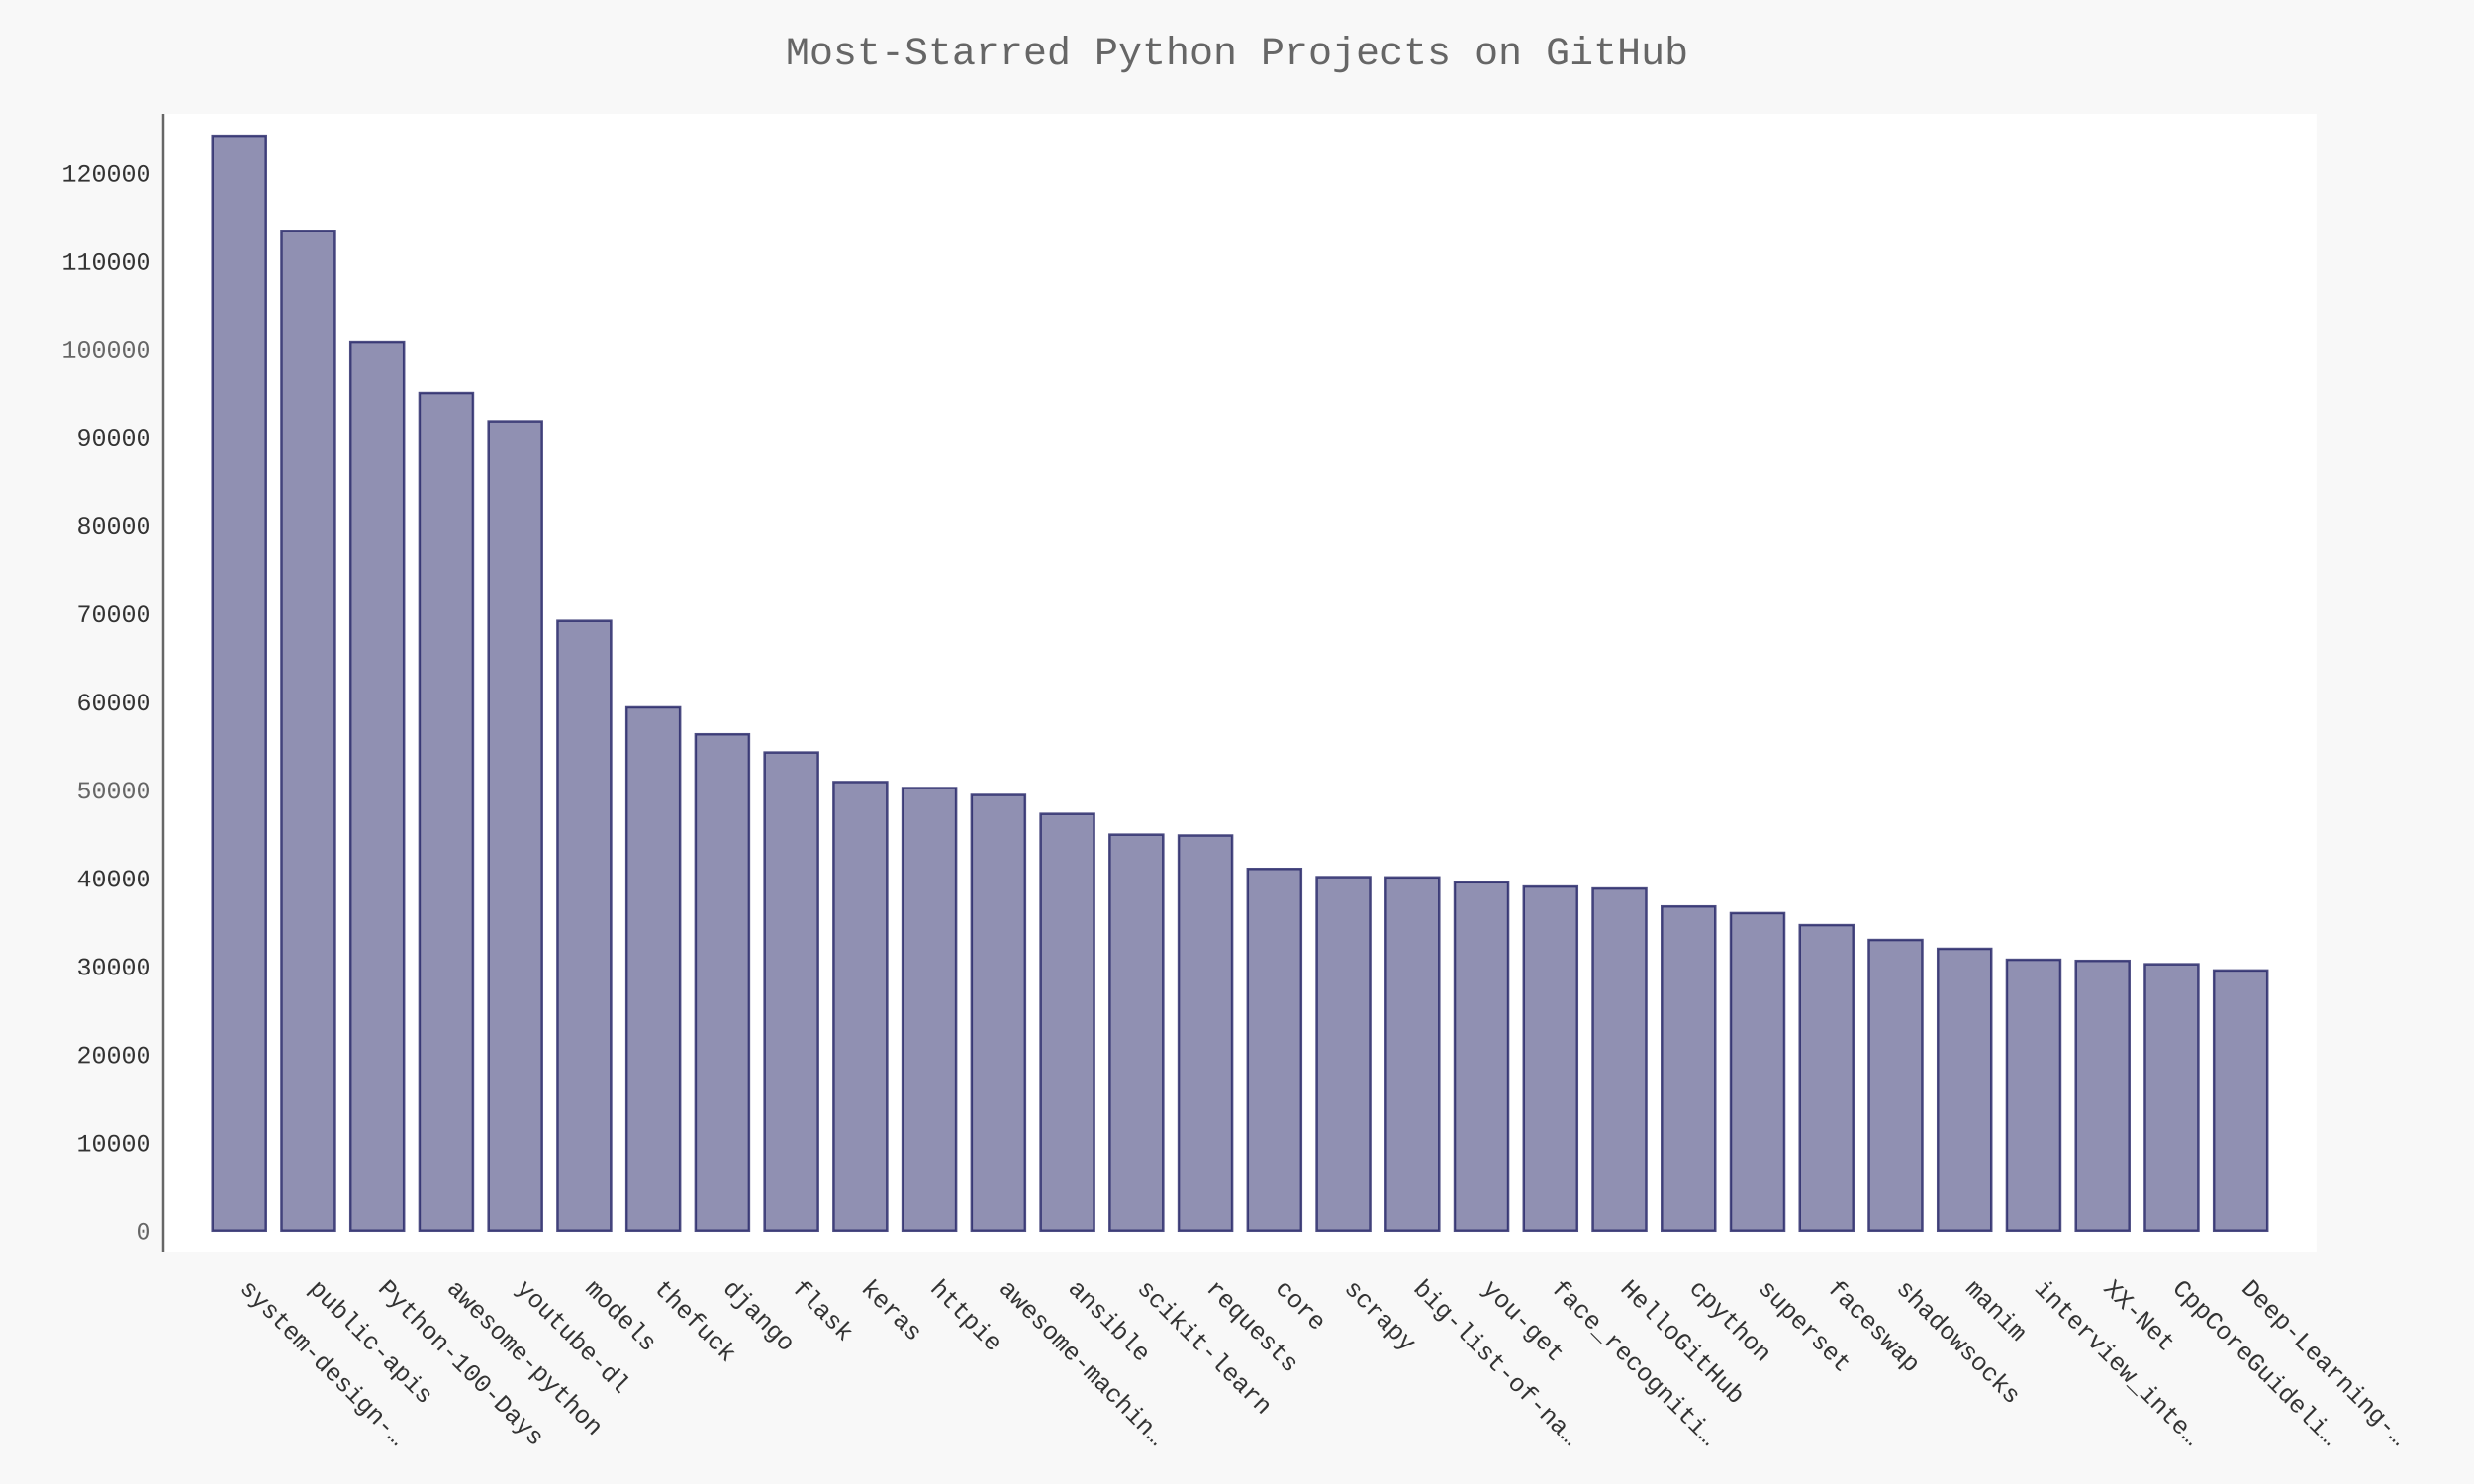
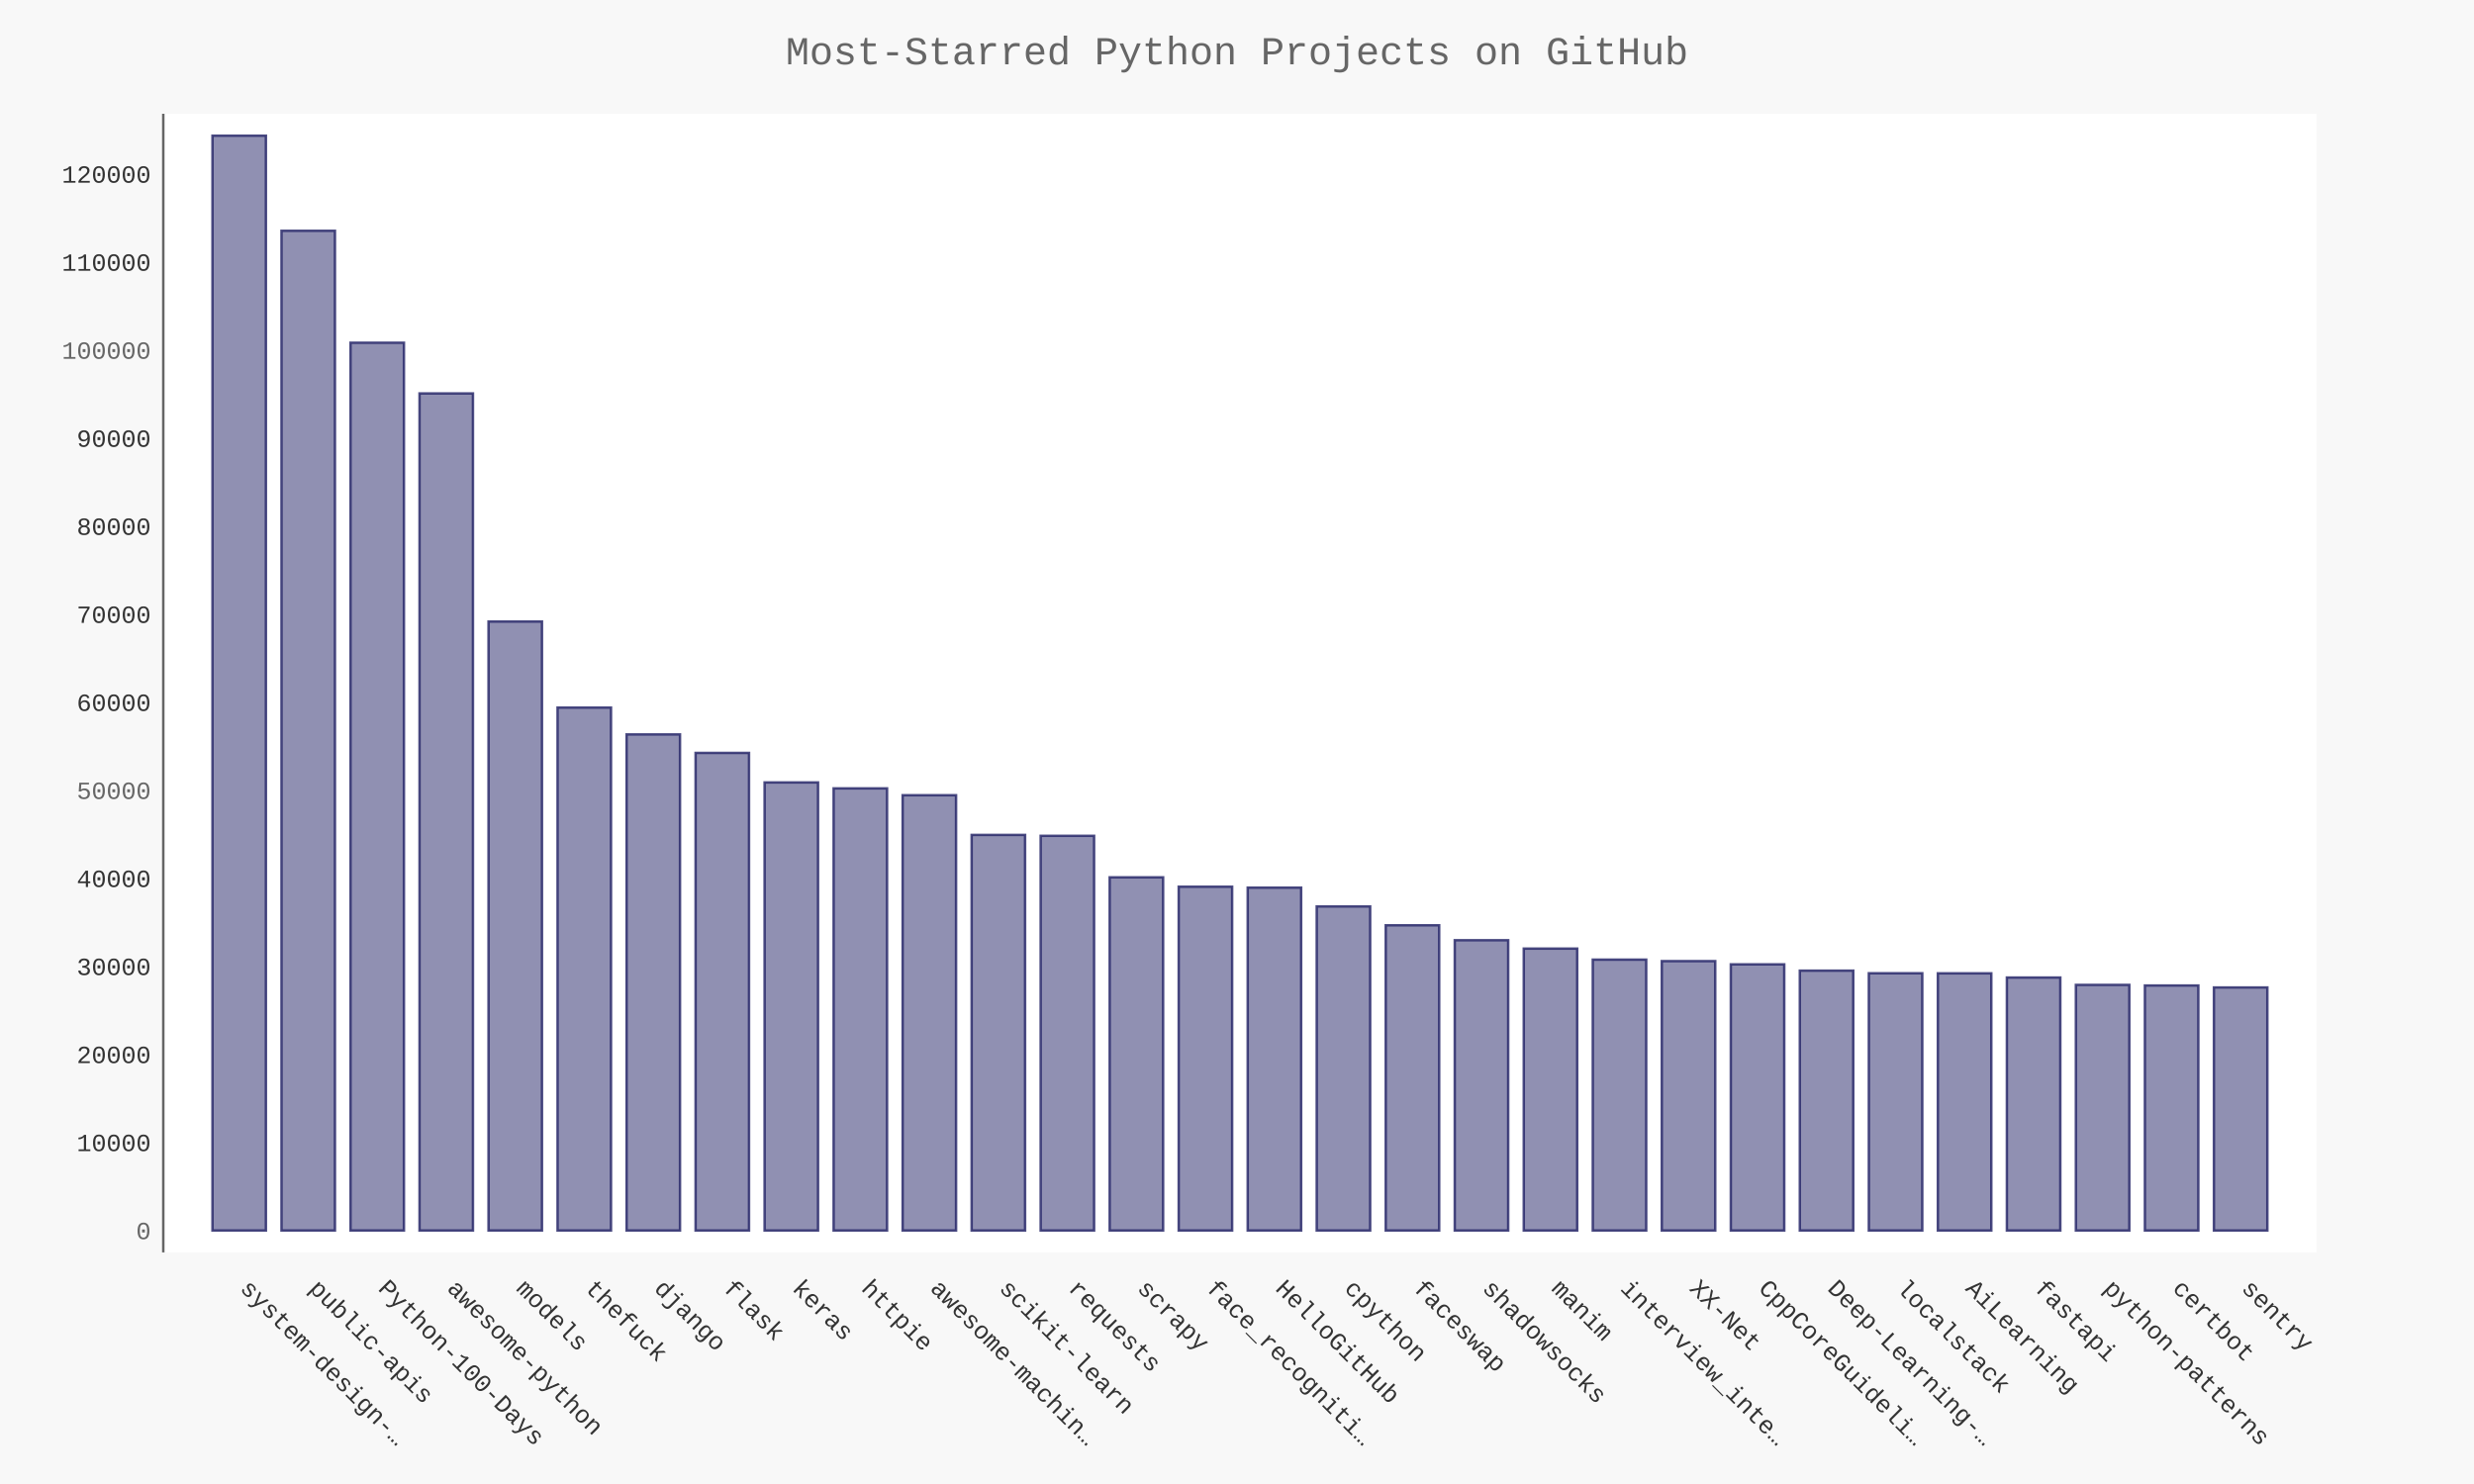
- <svg xmlns="http://www.w3.org/2000/svg" xmlns:xlink="http://www.w3.org/1999/xlink" id="chart-4754c337-0a56-4cdc-a8fe-009d88493940" class="pygal-chart" viewBox="0 0 1000 600">
+ <svg xmlns="http://www.w3.org/2000/svg" xmlns:xlink="http://www.w3.org/1999/xlink" id="chart-37bb3d93-0833-4e06-9d27-b165fc9cca6f" class="pygal-chart" viewBox="0 0 1000 600">
  <defs>
-     <style type="text/css">#chart-4754c337-0a56-4cdc-a8fe-009d88493940{-webkit-user-select:none;-webkit-font-smoothing:antialiased;font-family:Consolas,"Liberation Mono",Menlo,Courier,monospace}#chart-4754c337-0a56-4cdc-a8fe-009d88493940 .title{font-family:Consolas,"Liberation Mono",Menlo,Courier,monospace;font-size:16px}#chart-4754c337-0a56-4cdc-a8fe-009d88493940 .legends .legend text{font-family:Consolas,"Liberation Mono",Menlo,Courier,monospace;font-size:14px}#chart-4754c337-0a56-4cdc-a8fe-009d88493940 .axis text{font-family:Consolas,"Liberation Mono",Menlo,Courier,monospace;font-size:10px}#chart-4754c337-0a56-4cdc-a8fe-009d88493940 .axis text.major{font-family:Consolas,"Liberation Mono",Menlo,Courier,monospace;font-size:10px}#chart-4754c337-0a56-4cdc-a8fe-009d88493940 .text-overlay text.value{font-family:Consolas,"Liberation Mono",Menlo,Courier,monospace;font-size:16px}#chart-4754c337-0a56-4cdc-a8fe-009d88493940 .text-overlay text.label{font-family:Consolas,"Liberation Mono",Menlo,Courier,monospace;font-size:10px}#chart-4754c337-0a56-4cdc-a8fe-009d88493940 .tooltip{font-family:Consolas,"Liberation Mono",Menlo,Courier,monospace;font-size:14px}#chart-4754c337-0a56-4cdc-a8fe-009d88493940 text.no_data{font-family:Consolas,"Liberation Mono",Menlo,Courier,monospace;font-size:64px}
- #chart-4754c337-0a56-4cdc-a8fe-009d88493940{background-color:#f8f8f8}#chart-4754c337-0a56-4cdc-a8fe-009d88493940 path,#chart-4754c337-0a56-4cdc-a8fe-009d88493940 line,#chart-4754c337-0a56-4cdc-a8fe-009d88493940 rect,#chart-4754c337-0a56-4cdc-a8fe-009d88493940 circle{-webkit-transition:250ms ease-in;-moz-transition:250ms ease-in;transition:250ms ease-in}#chart-4754c337-0a56-4cdc-a8fe-009d88493940 .graph &gt; .background{fill:#f8f8f8}#chart-4754c337-0a56-4cdc-a8fe-009d88493940 .plot &gt; .background{fill:#ffffff}#chart-4754c337-0a56-4cdc-a8fe-009d88493940 .graph{fill:#333}#chart-4754c337-0a56-4cdc-a8fe-009d88493940 text.no_data{fill:#666}#chart-4754c337-0a56-4cdc-a8fe-009d88493940 .title{fill:#666}#chart-4754c337-0a56-4cdc-a8fe-009d88493940 .legends .legend text{fill:#333}#chart-4754c337-0a56-4cdc-a8fe-009d88493940 .legends .legend:hover text{fill:#666}#chart-4754c337-0a56-4cdc-a8fe-009d88493940 .axis .line{stroke:#666}#chart-4754c337-0a56-4cdc-a8fe-009d88493940 .axis .guide.line{stroke:rgba(0,0,0,0.5)}#chart-4754c337-0a56-4cdc-a8fe-009d88493940 .axis .major.line{stroke:#333}#chart-4754c337-0a56-4cdc-a8fe-009d88493940 .axis text.major{fill:#666}#chart-4754c337-0a56-4cdc-a8fe-009d88493940 .axis.y .guides:hover .guide.line,#chart-4754c337-0a56-4cdc-a8fe-009d88493940 .line-graph .axis.x .guides:hover .guide.line,#chart-4754c337-0a56-4cdc-a8fe-009d88493940 .stackedline-graph .axis.x .guides:hover .guide.line,#chart-4754c337-0a56-4cdc-a8fe-009d88493940 .xy-graph .axis.x .guides:hover .guide.line{stroke:#666}#chart-4754c337-0a56-4cdc-a8fe-009d88493940 .axis .guides:hover text{fill:#666}#chart-4754c337-0a56-4cdc-a8fe-009d88493940 .reactive{fill-opacity:.5;stroke-opacity:.8}#chart-4754c337-0a56-4cdc-a8fe-009d88493940 .ci{stroke:#333}#chart-4754c337-0a56-4cdc-a8fe-009d88493940 .reactive.active,#chart-4754c337-0a56-4cdc-a8fe-009d88493940 .active .reactive{fill-opacity:.9;stroke-opacity:.9;stroke-width:4}#chart-4754c337-0a56-4cdc-a8fe-009d88493940 .ci .reactive.active{stroke-width:1.5}#chart-4754c337-0a56-4cdc-a8fe-009d88493940 .series text{fill:#666}#chart-4754c337-0a56-4cdc-a8fe-009d88493940 .tooltip rect{fill:#ffffff;stroke:#666;-webkit-transition:opacity 250ms ease-in;-moz-transition:opacity 250ms ease-in;transition:opacity 250ms ease-in}#chart-4754c337-0a56-4cdc-a8fe-009d88493940 .tooltip .label{fill:#333}#chart-4754c337-0a56-4cdc-a8fe-009d88493940 .tooltip .label{fill:#333}#chart-4754c337-0a56-4cdc-a8fe-009d88493940 .tooltip .legend{font-size:.8em;fill:rgba(0,0,0,0.5)}#chart-4754c337-0a56-4cdc-a8fe-009d88493940 .tooltip .x_label{font-size:.6em;fill:#666}#chart-4754c337-0a56-4cdc-a8fe-009d88493940 .tooltip .xlink{font-size:.5em;text-decoration:underline}#chart-4754c337-0a56-4cdc-a8fe-009d88493940 .tooltip .value{font-size:1.5em}#chart-4754c337-0a56-4cdc-a8fe-009d88493940 .bound{font-size:.5em}#chart-4754c337-0a56-4cdc-a8fe-009d88493940 .max-value{font-size:.75em;fill:rgba(0,0,0,0.5)}#chart-4754c337-0a56-4cdc-a8fe-009d88493940 .map-element{fill:#ffffff;stroke:rgba(0,0,0,0.5) !important}#chart-4754c337-0a56-4cdc-a8fe-009d88493940 .map-element .reactive{fill-opacity:inherit;stroke-opacity:inherit}#chart-4754c337-0a56-4cdc-a8fe-009d88493940 .color-0,#chart-4754c337-0a56-4cdc-a8fe-009d88493940 .color-0 a:visited{stroke:#222266;fill:#222266}#chart-4754c337-0a56-4cdc-a8fe-009d88493940 .text-overlay .color-0 text{fill:black}
- #chart-4754c337-0a56-4cdc-a8fe-009d88493940 text.no_data{text-anchor:middle}#chart-4754c337-0a56-4cdc-a8fe-009d88493940 .guide.line{fill:none}#chart-4754c337-0a56-4cdc-a8fe-009d88493940 .centered{text-anchor:middle}#chart-4754c337-0a56-4cdc-a8fe-009d88493940 .title{text-anchor:middle}#chart-4754c337-0a56-4cdc-a8fe-009d88493940 .legends .legend text{fill-opacity:1}#chart-4754c337-0a56-4cdc-a8fe-009d88493940 .axis.x text{text-anchor:middle}#chart-4754c337-0a56-4cdc-a8fe-009d88493940 .axis.x:not(.web) text[transform]{text-anchor:start}#chart-4754c337-0a56-4cdc-a8fe-009d88493940 .axis.x:not(.web) text[transform].backwards{text-anchor:end}#chart-4754c337-0a56-4cdc-a8fe-009d88493940 .axis.y text{text-anchor:end}#chart-4754c337-0a56-4cdc-a8fe-009d88493940 .axis.y text[transform].backwards{text-anchor:start}#chart-4754c337-0a56-4cdc-a8fe-009d88493940 .axis.y2 text{text-anchor:start}#chart-4754c337-0a56-4cdc-a8fe-009d88493940 .axis.y2 text[transform].backwards{text-anchor:end}#chart-4754c337-0a56-4cdc-a8fe-009d88493940 .axis .guide.line{stroke-dasharray:4,4}#chart-4754c337-0a56-4cdc-a8fe-009d88493940 .axis .major.guide.line{stroke-dasharray:6,6}#chart-4754c337-0a56-4cdc-a8fe-009d88493940 .horizontal .axis.y .guide.line,#chart-4754c337-0a56-4cdc-a8fe-009d88493940 .horizontal .axis.y2 .guide.line,#chart-4754c337-0a56-4cdc-a8fe-009d88493940 .vertical .axis.x .guide.line{opacity:0}#chart-4754c337-0a56-4cdc-a8fe-009d88493940 .horizontal .axis.always_show .guide.line,#chart-4754c337-0a56-4cdc-a8fe-009d88493940 .vertical .axis.always_show .guide.line{opacity:1 !important}#chart-4754c337-0a56-4cdc-a8fe-009d88493940 .axis.y .guides:hover .guide.line,#chart-4754c337-0a56-4cdc-a8fe-009d88493940 .axis.y2 .guides:hover .guide.line,#chart-4754c337-0a56-4cdc-a8fe-009d88493940 .axis.x .guides:hover .guide.line{opacity:1}#chart-4754c337-0a56-4cdc-a8fe-009d88493940 .axis .guides:hover text{opacity:1}#chart-4754c337-0a56-4cdc-a8fe-009d88493940 .nofill{fill:none}#chart-4754c337-0a56-4cdc-a8fe-009d88493940 .subtle-fill{fill-opacity:.2}#chart-4754c337-0a56-4cdc-a8fe-009d88493940 .dot{stroke-width:1px;fill-opacity:1}#chart-4754c337-0a56-4cdc-a8fe-009d88493940 .dot.active{stroke-width:5px}#chart-4754c337-0a56-4cdc-a8fe-009d88493940 .dot.negative{fill:transparent}#chart-4754c337-0a56-4cdc-a8fe-009d88493940 text,#chart-4754c337-0a56-4cdc-a8fe-009d88493940 tspan{stroke:none !important}#chart-4754c337-0a56-4cdc-a8fe-009d88493940 .series text.active{opacity:1}#chart-4754c337-0a56-4cdc-a8fe-009d88493940 .tooltip rect{fill-opacity:.95;stroke-width:.5}#chart-4754c337-0a56-4cdc-a8fe-009d88493940 .tooltip text{fill-opacity:1}#chart-4754c337-0a56-4cdc-a8fe-009d88493940 .showable{visibility:hidden}#chart-4754c337-0a56-4cdc-a8fe-009d88493940 .showable.shown{visibility:visible}#chart-4754c337-0a56-4cdc-a8fe-009d88493940 .gauge-background{fill:rgba(229,229,229,1);stroke:none}#chart-4754c337-0a56-4cdc-a8fe-009d88493940 .bg-lines{stroke:#f8f8f8;stroke-width:2px}</style>
+     <style type="text/css">#chart-37bb3d93-0833-4e06-9d27-b165fc9cca6f{-webkit-user-select:none;-webkit-font-smoothing:antialiased;font-family:Consolas,"Liberation Mono",Menlo,Courier,monospace}#chart-37bb3d93-0833-4e06-9d27-b165fc9cca6f .title{font-family:Consolas,"Liberation Mono",Menlo,Courier,monospace;font-size:16px}#chart-37bb3d93-0833-4e06-9d27-b165fc9cca6f .legends .legend text{font-family:Consolas,"Liberation Mono",Menlo,Courier,monospace;font-size:14px}#chart-37bb3d93-0833-4e06-9d27-b165fc9cca6f .axis text{font-family:Consolas,"Liberation Mono",Menlo,Courier,monospace;font-size:10px}#chart-37bb3d93-0833-4e06-9d27-b165fc9cca6f .axis text.major{font-family:Consolas,"Liberation Mono",Menlo,Courier,monospace;font-size:10px}#chart-37bb3d93-0833-4e06-9d27-b165fc9cca6f .text-overlay text.value{font-family:Consolas,"Liberation Mono",Menlo,Courier,monospace;font-size:16px}#chart-37bb3d93-0833-4e06-9d27-b165fc9cca6f .text-overlay text.label{font-family:Consolas,"Liberation Mono",Menlo,Courier,monospace;font-size:10px}#chart-37bb3d93-0833-4e06-9d27-b165fc9cca6f .tooltip{font-family:Consolas,"Liberation Mono",Menlo,Courier,monospace;font-size:14px}#chart-37bb3d93-0833-4e06-9d27-b165fc9cca6f text.no_data{font-family:Consolas,"Liberation Mono",Menlo,Courier,monospace;font-size:64px}
+ #chart-37bb3d93-0833-4e06-9d27-b165fc9cca6f{background-color:#f8f8f8}#chart-37bb3d93-0833-4e06-9d27-b165fc9cca6f path,#chart-37bb3d93-0833-4e06-9d27-b165fc9cca6f line,#chart-37bb3d93-0833-4e06-9d27-b165fc9cca6f rect,#chart-37bb3d93-0833-4e06-9d27-b165fc9cca6f circle{-webkit-transition:250ms ease-in;-moz-transition:250ms ease-in;transition:250ms ease-in}#chart-37bb3d93-0833-4e06-9d27-b165fc9cca6f .graph &gt; .background{fill:#f8f8f8}#chart-37bb3d93-0833-4e06-9d27-b165fc9cca6f .plot &gt; .background{fill:#ffffff}#chart-37bb3d93-0833-4e06-9d27-b165fc9cca6f .graph{fill:#333}#chart-37bb3d93-0833-4e06-9d27-b165fc9cca6f text.no_data{fill:#666}#chart-37bb3d93-0833-4e06-9d27-b165fc9cca6f .title{fill:#666}#chart-37bb3d93-0833-4e06-9d27-b165fc9cca6f .legends .legend text{fill:#333}#chart-37bb3d93-0833-4e06-9d27-b165fc9cca6f .legends .legend:hover text{fill:#666}#chart-37bb3d93-0833-4e06-9d27-b165fc9cca6f .axis .line{stroke:#666}#chart-37bb3d93-0833-4e06-9d27-b165fc9cca6f .axis .guide.line{stroke:rgba(0,0,0,0.5)}#chart-37bb3d93-0833-4e06-9d27-b165fc9cca6f .axis .major.line{stroke:#333}#chart-37bb3d93-0833-4e06-9d27-b165fc9cca6f .axis text.major{fill:#666}#chart-37bb3d93-0833-4e06-9d27-b165fc9cca6f .axis.y .guides:hover .guide.line,#chart-37bb3d93-0833-4e06-9d27-b165fc9cca6f .line-graph .axis.x .guides:hover .guide.line,#chart-37bb3d93-0833-4e06-9d27-b165fc9cca6f .stackedline-graph .axis.x .guides:hover .guide.line,#chart-37bb3d93-0833-4e06-9d27-b165fc9cca6f .xy-graph .axis.x .guides:hover .guide.line{stroke:#666}#chart-37bb3d93-0833-4e06-9d27-b165fc9cca6f .axis .guides:hover text{fill:#666}#chart-37bb3d93-0833-4e06-9d27-b165fc9cca6f .reactive{fill-opacity:.5;stroke-opacity:.8}#chart-37bb3d93-0833-4e06-9d27-b165fc9cca6f .ci{stroke:#333}#chart-37bb3d93-0833-4e06-9d27-b165fc9cca6f .reactive.active,#chart-37bb3d93-0833-4e06-9d27-b165fc9cca6f .active .reactive{fill-opacity:.9;stroke-opacity:.9;stroke-width:4}#chart-37bb3d93-0833-4e06-9d27-b165fc9cca6f .ci .reactive.active{stroke-width:1.5}#chart-37bb3d93-0833-4e06-9d27-b165fc9cca6f .series text{fill:#666}#chart-37bb3d93-0833-4e06-9d27-b165fc9cca6f .tooltip rect{fill:#ffffff;stroke:#666;-webkit-transition:opacity 250ms ease-in;-moz-transition:opacity 250ms ease-in;transition:opacity 250ms ease-in}#chart-37bb3d93-0833-4e06-9d27-b165fc9cca6f .tooltip .label{fill:#333}#chart-37bb3d93-0833-4e06-9d27-b165fc9cca6f .tooltip .label{fill:#333}#chart-37bb3d93-0833-4e06-9d27-b165fc9cca6f .tooltip .legend{font-size:.8em;fill:rgba(0,0,0,0.5)}#chart-37bb3d93-0833-4e06-9d27-b165fc9cca6f .tooltip .x_label{font-size:.6em;fill:#666}#chart-37bb3d93-0833-4e06-9d27-b165fc9cca6f .tooltip .xlink{font-size:.5em;text-decoration:underline}#chart-37bb3d93-0833-4e06-9d27-b165fc9cca6f .tooltip .value{font-size:1.5em}#chart-37bb3d93-0833-4e06-9d27-b165fc9cca6f .bound{font-size:.5em}#chart-37bb3d93-0833-4e06-9d27-b165fc9cca6f .max-value{font-size:.75em;fill:rgba(0,0,0,0.5)}#chart-37bb3d93-0833-4e06-9d27-b165fc9cca6f .map-element{fill:#ffffff;stroke:rgba(0,0,0,0.5) !important}#chart-37bb3d93-0833-4e06-9d27-b165fc9cca6f .map-element .reactive{fill-opacity:inherit;stroke-opacity:inherit}#chart-37bb3d93-0833-4e06-9d27-b165fc9cca6f .color-0,#chart-37bb3d93-0833-4e06-9d27-b165fc9cca6f .color-0 a:visited{stroke:#222266;fill:#222266}#chart-37bb3d93-0833-4e06-9d27-b165fc9cca6f .text-overlay .color-0 text{fill:black}
+ #chart-37bb3d93-0833-4e06-9d27-b165fc9cca6f text.no_data{text-anchor:middle}#chart-37bb3d93-0833-4e06-9d27-b165fc9cca6f .guide.line{fill:none}#chart-37bb3d93-0833-4e06-9d27-b165fc9cca6f .centered{text-anchor:middle}#chart-37bb3d93-0833-4e06-9d27-b165fc9cca6f .title{text-anchor:middle}#chart-37bb3d93-0833-4e06-9d27-b165fc9cca6f .legends .legend text{fill-opacity:1}#chart-37bb3d93-0833-4e06-9d27-b165fc9cca6f .axis.x text{text-anchor:middle}#chart-37bb3d93-0833-4e06-9d27-b165fc9cca6f .axis.x:not(.web) text[transform]{text-anchor:start}#chart-37bb3d93-0833-4e06-9d27-b165fc9cca6f .axis.x:not(.web) text[transform].backwards{text-anchor:end}#chart-37bb3d93-0833-4e06-9d27-b165fc9cca6f .axis.y text{text-anchor:end}#chart-37bb3d93-0833-4e06-9d27-b165fc9cca6f .axis.y text[transform].backwards{text-anchor:start}#chart-37bb3d93-0833-4e06-9d27-b165fc9cca6f .axis.y2 text{text-anchor:start}#chart-37bb3d93-0833-4e06-9d27-b165fc9cca6f .axis.y2 text[transform].backwards{text-anchor:end}#chart-37bb3d93-0833-4e06-9d27-b165fc9cca6f .axis .guide.line{stroke-dasharray:4,4}#chart-37bb3d93-0833-4e06-9d27-b165fc9cca6f .axis .major.guide.line{stroke-dasharray:6,6}#chart-37bb3d93-0833-4e06-9d27-b165fc9cca6f .horizontal .axis.y .guide.line,#chart-37bb3d93-0833-4e06-9d27-b165fc9cca6f .horizontal .axis.y2 .guide.line,#chart-37bb3d93-0833-4e06-9d27-b165fc9cca6f .vertical .axis.x .guide.line{opacity:0}#chart-37bb3d93-0833-4e06-9d27-b165fc9cca6f .horizontal .axis.always_show .guide.line,#chart-37bb3d93-0833-4e06-9d27-b165fc9cca6f .vertical .axis.always_show .guide.line{opacity:1 !important}#chart-37bb3d93-0833-4e06-9d27-b165fc9cca6f .axis.y .guides:hover .guide.line,#chart-37bb3d93-0833-4e06-9d27-b165fc9cca6f .axis.y2 .guides:hover .guide.line,#chart-37bb3d93-0833-4e06-9d27-b165fc9cca6f .axis.x .guides:hover .guide.line{opacity:1}#chart-37bb3d93-0833-4e06-9d27-b165fc9cca6f .axis .guides:hover text{opacity:1}#chart-37bb3d93-0833-4e06-9d27-b165fc9cca6f .nofill{fill:none}#chart-37bb3d93-0833-4e06-9d27-b165fc9cca6f .subtle-fill{fill-opacity:.2}#chart-37bb3d93-0833-4e06-9d27-b165fc9cca6f .dot{stroke-width:1px;fill-opacity:1}#chart-37bb3d93-0833-4e06-9d27-b165fc9cca6f .dot.active{stroke-width:5px}#chart-37bb3d93-0833-4e06-9d27-b165fc9cca6f .dot.negative{fill:transparent}#chart-37bb3d93-0833-4e06-9d27-b165fc9cca6f text,#chart-37bb3d93-0833-4e06-9d27-b165fc9cca6f tspan{stroke:none !important}#chart-37bb3d93-0833-4e06-9d27-b165fc9cca6f .series text.active{opacity:1}#chart-37bb3d93-0833-4e06-9d27-b165fc9cca6f .tooltip rect{fill-opacity:.95;stroke-width:.5}#chart-37bb3d93-0833-4e06-9d27-b165fc9cca6f .tooltip text{fill-opacity:1}#chart-37bb3d93-0833-4e06-9d27-b165fc9cca6f .showable{visibility:hidden}#chart-37bb3d93-0833-4e06-9d27-b165fc9cca6f .showable.shown{visibility:visible}#chart-37bb3d93-0833-4e06-9d27-b165fc9cca6f .gauge-background{fill:rgba(229,229,229,1);stroke:none}#chart-37bb3d93-0833-4e06-9d27-b165fc9cca6f .bg-lines{stroke:#f8f8f8;stroke-width:2px}</style>
  </defs>
  <g class="graph bar-graph vertical">
    <rect x="0" y="0" width="1000" height="600" class="background" />
    <g transform="translate(66, 46)" class="plot">
      <rect x="0" y="0" width="870.36" height="460.36" class="background" />
      <g class="axis y">
        <g class="guides">
          <text x="-5" y="455.007" class="major">0</text>
        </g>
        <g class="guides">
-           <text x="-5" y="419.376" class="">10000</text>
-         </g>
-         <g class="guides">
-           <text x="-5" y="383.744" class="">20000</text>
-         </g>
-         <g class="guides">
-           <text x="-5" y="348.113" class="">30000</text>
-         </g>
-         <g class="guides">
-           <text x="-5" y="312.481" class="">40000</text>
-         </g>
-         <g class="guides">
-           <text x="-5" y="276.85" class="major">50000</text>
-         </g>
-         <g class="guides">
-           <text x="-5" y="241.218" class="">60000</text>
-         </g>
-         <g class="guides">
-           <text x="-5" y="205.587" class="">70000</text>
-         </g>
-         <g class="guides">
-           <text x="-5" y="169.955" class="">80000</text>
-         </g>
-         <g class="guides">
-           <text x="-5" y="134.323" class="">90000</text>
-         </g>
-         <g class="guides">
-           <text x="-5" y="98.692" class="major">100000</text>
-         </g>
-         <g class="guides">
-           <text x="-5" y="63.06" class="">110000</text>
-         </g>
-         <g class="guides">
-           <text x="-5" y="27.429" class="">120000</text>
+           <text x="-5" y="419.413" class="">10000</text>
+         </g>
+         <g class="guides">
+           <text x="-5" y="383.819" class="">20000</text>
+         </g>
+         <g class="guides">
+           <text x="-5" y="348.224" class="">30000</text>
+         </g>
+         <g class="guides">
+           <text x="-5" y="312.63" class="">40000</text>
+         </g>
+         <g class="guides">
+           <text x="-5" y="277.036" class="major">50000</text>
+         </g>
+         <g class="guides">
+           <text x="-5" y="241.442" class="">60000</text>
+         </g>
+         <g class="guides">
+           <text x="-5" y="205.847" class="">70000</text>
+         </g>
+         <g class="guides">
+           <text x="-5" y="170.253" class="">80000</text>
+         </g>
+         <g class="guides">
+           <text x="-5" y="134.659" class="">90000</text>
+         </g>
+         <g class="guides">
+           <text x="-5" y="99.064" class="major">100000</text>
+         </g>
+         <g class="guides">
+           <text x="-5" y="63.47" class="">110000</text>
+         </g>
+         <g class="guides">
+           <text x="-5" y="27.876" class="">120000</text>
        </g>
      </g>
      <g class="axis x">
        <path d="M0 0 v460.36" class="line" />
        <g class="guides">
          <path d="M30.686 0 v460.36" class="guide line" />
          <text x="30.686" y="475.36" class="" transform="rotate(45 30.68578 475.3604)">system-design-…</text>
        </g>
        <g class="guides">
          <path d="M58.582 0 v460.36" class="guide line" />
          <text x="58.582" y="475.36" class="" transform="rotate(45 58.58195 475.3604)">public-apis</text>
        </g>
        <g class="guides">
          <path d="M86.478 0 v460.36" class="guide line" />
          <text x="86.478" y="475.36" class="" transform="rotate(45 86.47812 475.3604)">Python-100-Days</text>
        </g>
        <g class="guides">
          <path d="M114.374 0 v460.36" class="guide line" />
          <text x="114.374" y="475.36" class="" transform="rotate(45 114.3743 475.3604)">awesome-python</text>
        </g>
        <g class="guides">
          <path d="M142.27 0 v460.36" class="guide line" />
-           <text x="142.27" y="475.36" class="" transform="rotate(45 142.2704 475.3604)">youtube-dl</text>
+           <text x="142.27" y="475.36" class="" transform="rotate(45 142.2704 475.3604)">models</text>
        </g>
        <g class="guides">
          <path d="M170.167 0 v460.36" class="guide line" />
-           <text x="170.167" y="475.36" class="" transform="rotate(45 170.1666 475.3604)">models</text>
+           <text x="170.167" y="475.36" class="" transform="rotate(45 170.1666 475.3604)">thefuck</text>
        </g>
        <g class="guides">
          <path d="M198.063 0 v460.36" class="guide line" />
-           <text x="198.063" y="475.36" class="" transform="rotate(45 198.0628 475.3604)">thefuck</text>
+           <text x="198.063" y="475.36" class="" transform="rotate(45 198.0628 475.3604)">django</text>
        </g>
        <g class="guides">
          <path d="M225.959 0 v460.36" class="guide line" />
-           <text x="225.959" y="475.36" class="" transform="rotate(45 225.9589 475.3604)">django</text>
+           <text x="225.959" y="475.36" class="" transform="rotate(45 225.9589 475.3604)">flask</text>
        </g>
        <g class="guides">
          <path d="M253.855 0 v460.36" class="guide line" />
-           <text x="253.855" y="475.36" class="" transform="rotate(45 253.8551 475.3604)">flask</text>
+           <text x="253.855" y="475.36" class="" transform="rotate(45 253.8551 475.3604)">keras</text>
        </g>
        <g class="guides">
          <path d="M281.751 0 v460.36" class="guide line" />
-           <text x="281.751" y="475.36" class="" transform="rotate(45 281.7513 475.3604)">keras</text>
+           <text x="281.751" y="475.36" class="" transform="rotate(45 281.7513 475.3604)">httpie</text>
        </g>
        <g class="guides">
          <path d="M309.647 0 v460.36" class="guide line" />
-           <text x="309.647" y="475.36" class="" transform="rotate(45 309.6474 475.3604)">httpie</text>
+           <text x="309.647" y="475.36" class="" transform="rotate(45 309.6474 475.3604)">awesome-machin…</text>
        </g>
        <g class="guides">
          <path d="M337.544 0 v460.36" class="guide line" />
-           <text x="337.544" y="475.36" class="" transform="rotate(45 337.5436 475.3604)">awesome-machin…</text>
+           <text x="337.544" y="475.36" class="" transform="rotate(45 337.5436 475.3604)">scikit-learn</text>
        </g>
        <g class="guides">
          <path d="M365.44 0 v460.36" class="guide line" />
-           <text x="365.44" y="475.36" class="" transform="rotate(45 365.4398 475.3604)">ansible</text>
+           <text x="365.44" y="475.36" class="" transform="rotate(45 365.4398 475.3604)">requests</text>
        </g>
        <g class="guides">
          <path d="M393.336 0 v460.36" class="guide line" />
-           <text x="393.336" y="475.36" class="" transform="rotate(45 393.3359 475.3604)">scikit-learn</text>
+           <text x="393.336" y="475.36" class="" transform="rotate(45 393.3359 475.3604)">scrapy</text>
        </g>
        <g class="guides">
          <path d="M421.232 0 v460.36" class="guide line" />
-           <text x="421.232" y="475.36" class="" transform="rotate(45 421.2321 475.3604)">requests</text>
+           <text x="421.232" y="475.36" class="" transform="rotate(45 421.2321 475.3604)">face_recogniti…</text>
        </g>
        <g class="guides">
          <path d="M449.128 0 v460.36" class="guide line" />
-           <text x="449.128" y="475.36" class="" transform="rotate(45 449.1283 475.3604)">core</text>
+           <text x="449.128" y="475.36" class="" transform="rotate(45 449.1283 475.3604)">HelloGitHub</text>
        </g>
        <g class="guides">
          <path d="M477.024 0 v460.36" class="guide line" />
-           <text x="477.024" y="475.36" class="" transform="rotate(45 477.0244 475.3604)">scrapy</text>
+           <text x="477.024" y="475.36" class="" transform="rotate(45 477.0244 475.3604)">cpython</text>
        </g>
        <g class="guides">
          <path d="M504.921 0 v460.36" class="guide line" />
-           <text x="504.921" y="475.36" class="" transform="rotate(45 504.9206 475.3604)">big-list-of-na…</text>
+           <text x="504.921" y="475.36" class="" transform="rotate(45 504.9206 475.3604)">faceswap</text>
        </g>
        <g class="guides">
          <path d="M532.817 0 v460.36" class="guide line" />
-           <text x="532.817" y="475.36" class="" transform="rotate(45 532.8168 475.3604)">you-get</text>
+           <text x="532.817" y="475.36" class="" transform="rotate(45 532.8168 475.3604)">shadowsocks</text>
        </g>
        <g class="guides">
          <path d="M560.713 0 v460.36" class="guide line" />
-           <text x="560.713" y="475.36" class="" transform="rotate(45 560.7129 475.3604)">face_recogniti…</text>
+           <text x="560.713" y="475.36" class="" transform="rotate(45 560.7129 475.3604)">manim</text>
        </g>
        <g class="guides">
          <path d="M588.609 0 v460.36" class="guide line" />
-           <text x="588.609" y="475.36" class="" transform="rotate(45 588.6091 475.3604)">HelloGitHub</text>
+           <text x="588.609" y="475.36" class="" transform="rotate(45 588.6091 475.3604)">interview_inte…</text>
        </g>
        <g class="guides">
          <path d="M616.505 0 v460.36" class="guide line" />
-           <text x="616.505" y="475.36" class="" transform="rotate(45 616.5053 475.3604)">cpython</text>
+           <text x="616.505" y="475.36" class="" transform="rotate(45 616.5053 475.3604)">XX-Net</text>
        </g>
        <g class="guides">
          <path d="M644.401 0 v460.36" class="guide line" />
-           <text x="644.401" y="475.36" class="" transform="rotate(45 644.4014 475.3604)">superset</text>
+           <text x="644.401" y="475.36" class="" transform="rotate(45 644.4014 475.3604)">CppCoreGuideli…</text>
        </g>
        <g class="guides">
          <path d="M672.298 0 v460.36" class="guide line" />
-           <text x="672.298" y="475.36" class="" transform="rotate(45 672.2976 475.3604)">faceswap</text>
+           <text x="672.298" y="475.36" class="" transform="rotate(45 672.2976 475.3604)">Deep-Learning-…</text>
        </g>
        <g class="guides">
          <path d="M700.194 0 v460.36" class="guide line" />
-           <text x="700.194" y="475.36" class="" transform="rotate(45 700.1938 475.3604)">shadowsocks</text>
+           <text x="700.194" y="475.36" class="" transform="rotate(45 700.1938 475.3604)">localstack</text>
        </g>
        <g class="guides">
          <path d="M728.09 0 v460.36" class="guide line" />
-           <text x="728.09" y="475.36" class="" transform="rotate(45 728.0899 475.3604)">manim</text>
+           <text x="728.09" y="475.36" class="" transform="rotate(45 728.0899 475.3604)">AiLearning</text>
        </g>
        <g class="guides">
          <path d="M755.986 0 v460.36" class="guide line" />
-           <text x="755.986" y="475.36" class="" transform="rotate(45 755.9861 475.3604)">interview_inte…</text>
+           <text x="755.986" y="475.36" class="" transform="rotate(45 755.9861 475.3604)">fastapi</text>
        </g>
        <g class="guides">
          <path d="M783.882 0 v460.36" class="guide line" />
-           <text x="783.882" y="475.36" class="" transform="rotate(45 783.8823 475.3604)">XX-Net</text>
+           <text x="783.882" y="475.36" class="" transform="rotate(45 783.8823 475.3604)">python-patterns</text>
        </g>
        <g class="guides">
          <path d="M811.778 0 v460.36" class="guide line" />
-           <text x="811.778" y="475.36" class="" transform="rotate(45 811.7784 475.3604)">CppCoreGuideli…</text>
+           <text x="811.778" y="475.36" class="" transform="rotate(45 811.7784 475.3604)">certbot</text>
        </g>
        <g class="guides">
          <path d="M839.675 0 v460.36" class="guide line" />
-           <text x="839.675" y="475.36" class="" transform="rotate(45 839.6746 475.3604)">Deep-Learning-…</text>
+           <text x="839.675" y="475.36" class="" transform="rotate(45 839.6746 475.3604)">sentry</text>
        </g>
      </g>
      <g class="series serie-0 color-0">
        <g class="bars">
          <g class="bar">
            <a target="_blank" xlink:href="https://github.com/donnemartin/system-design-primer">
              <rect x="19.884" y="8.853" rx="0" ry="0" width="21.603" height="442.654" class="rect reactive tooltip-trigger" />
            </a>
          </g>
          <g class="bar">
            <a target="_blank" xlink:href="https://github.com/public-apis/public-apis">
-               <rect x="47.781" y="47.31" rx="0" ry="0" width="21.603" height="404.197" class="rect reactive tooltip-trigger" />
+               <rect x="47.781" y="47.309" rx="0" ry="0" width="21.603" height="404.198" class="rect reactive tooltip-trigger" />
            </a>
          </g>
          <g class="bar">
            <a target="_blank" xlink:href="https://github.com/jackfrued/Python-100-Days">
-               <rect x="75.677" y="92.441" rx="0" ry="0" width="21.603" height="359.066" class="rect reactive tooltip-trigger" />
+               <rect x="75.677" y="92.567" rx="0" ry="0" width="21.603" height="358.94" class="rect reactive tooltip-trigger" />
            </a>
          </g>
          <g class="bar">
            <a target="_blank" xlink:href="https://github.com/vinta/awesome-python">
-               <rect x="103.573" y="112.822" rx="0" ry="0" width="21.603" height="338.685" class="rect reactive tooltip-trigger" />
-             </a>
-           </g>
-           <g class="bar">
-             <a target="_blank" xlink:href="https://github.com/ytdl-org/youtube-dl">
-               <rect x="131.469" y="124.627" rx="0" ry="0" width="21.603" height="326.88" class="rect reactive tooltip-trigger" />
+               <rect x="103.573" y="113.07" rx="0" ry="0" width="21.603" height="338.438" class="rect reactive tooltip-trigger" />
            </a>
          </g>
          <g class="bar">
            <a target="_blank" xlink:href="https://github.com/tensorflow/models">
-               <rect x="159.365" y="205.072" rx="0" ry="0" width="21.603" height="246.435" class="rect reactive tooltip-trigger" />
+               <rect x="131.469" y="205.298" rx="0" ry="0" width="21.603" height="246.209" class="rect reactive tooltip-trigger" />
            </a>
          </g>
          <g class="bar">
            <a target="_blank" xlink:href="https://github.com/nvbn/thefuck">
-               <rect x="187.261" y="239.998" rx="0" ry="0" width="21.603" height="211.509" class="rect reactive tooltip-trigger" />
+               <rect x="159.365" y="240.088" rx="0" ry="0" width="21.603" height="211.419" class="rect reactive tooltip-trigger" />
            </a>
          </g>
          <g class="bar">
            <a target="_blank" xlink:href="https://github.com/django/django">
-               <rect x="215.158" y="250.88" rx="0" ry="0" width="21.603" height="200.627" class="rect reactive tooltip-trigger" />
+               <rect x="187.261" y="250.93" rx="0" ry="0" width="21.603" height="200.577" class="rect reactive tooltip-trigger" />
            </a>
          </g>
          <g class="bar">
            <a target="_blank" xlink:href="https://github.com/pallets/flask">
-               <rect x="243.054" y="258.238" rx="0" ry="0" width="21.603" height="193.269" class="rect reactive tooltip-trigger" />
+               <rect x="215.158" y="258.405" rx="0" ry="0" width="21.603" height="193.103" class="rect reactive tooltip-trigger" />
            </a>
          </g>
          <g class="bar">
            <a target="_blank" xlink:href="https://github.com/keras-team/keras">
-               <rect x="270.95" y="270.178" rx="0" ry="0" width="21.603" height="181.329" class="rect reactive tooltip-trigger" />
+               <rect x="243.054" y="270.347" rx="0" ry="0" width="21.603" height="181.161" class="rect reactive tooltip-trigger" />
            </a>
          </g>
          <g class="bar">
            <a target="_blank" xlink:href="https://github.com/httpie/httpie">
-               <rect x="298.846" y="272.616" rx="0" ry="0" width="21.603" height="178.892" class="rect reactive tooltip-trigger" />
+               <rect x="270.95" y="272.749" rx="0" ry="0" width="21.603" height="178.758" class="rect reactive tooltip-trigger" />
            </a>
          </g>
          <g class="bar">
            <a target="_blank" xlink:href="https://github.com/josephmisiti/awesome-machine-learning">
-               <rect x="326.742" y="275.406" rx="0" ry="0" width="21.603" height="176.102" class="rect reactive tooltip-trigger" />
-             </a>
-           </g>
-           <g class="bar">
-             <a target="_blank" xlink:href="https://github.com/ansible/ansible">
-               <rect x="354.638" y="283.056" rx="0" ry="0" width="21.603" height="168.452" class="rect reactive tooltip-trigger" />
+               <rect x="298.846" y="275.515" rx="0" ry="0" width="21.603" height="175.992" class="rect reactive tooltip-trigger" />
            </a>
          </g>
          <g class="bar">
            <a target="_blank" xlink:href="https://github.com/scikit-learn/scikit-learn">
-               <rect x="382.535" y="291.458" rx="0" ry="0" width="21.603" height="160.05" class="rect reactive tooltip-trigger" />
+               <rect x="326.742" y="291.561" rx="0" ry="0" width="21.603" height="159.947" class="rect reactive tooltip-trigger" />
            </a>
          </g>
          <g class="bar">
            <a target="_blank" xlink:href="https://github.com/psf/requests">
-               <rect x="410.431" y="291.803" rx="0" ry="0" width="21.603" height="159.704" class="rect reactive tooltip-trigger" />
-             </a>
-           </g>
-           <g class="bar">
-             <a target="_blank" xlink:href="https://github.com/home-assistant/core">
-               <rect x="438.327" y="305.297" rx="0" ry="0" width="21.603" height="146.21" class="rect reactive tooltip-trigger" />
+               <rect x="354.638" y="291.924" rx="0" ry="0" width="21.603" height="159.583" class="rect reactive tooltip-trigger" />
            </a>
          </g>
          <g class="bar">
            <a target="_blank" xlink:href="https://github.com/scrapy/scrapy">
-               <rect x="466.223" y="308.614" rx="0" ry="0" width="21.603" height="142.893" class="rect reactive tooltip-trigger" />
-             </a>
-           </g>
-           <g class="bar">
-             <a target="_blank" xlink:href="https://github.com/minimaxir/big-list-of-naughty-strings">
-               <rect x="494.119" y="308.728" rx="0" ry="0" width="21.603" height="142.779" class="rect reactive tooltip-trigger" />
-             </a>
-           </g>
-           <g class="bar">
-             <a target="_blank" xlink:href="https://github.com/soimort/you-get">
-               <rect x="522.015" y="310.706" rx="0" ry="0" width="21.603" height="140.802" class="rect reactive tooltip-trigger" />
+               <rect x="382.535" y="308.714" rx="0" ry="0" width="21.603" height="142.794" class="rect reactive tooltip-trigger" />
            </a>
          </g>
          <g class="bar">
            <a target="_blank" xlink:href="https://github.com/ageitgey/face_recognition">
-               <rect x="549.912" y="312.441" rx="0" ry="0" width="21.603" height="139.066" class="rect reactive tooltip-trigger" />
+               <rect x="410.431" y="312.515" rx="0" ry="0" width="21.603" height="138.992" class="rect reactive tooltip-trigger" />
            </a>
          </g>
          <g class="bar">
            <a target="_blank" xlink:href="https://github.com/521xueweihan/HelloGitHub">
-               <rect x="577.808" y="313.239" rx="0" ry="0" width="21.603" height="138.268" class="rect reactive tooltip-trigger" />
+               <rect x="438.327" y="312.885" rx="0" ry="0" width="21.603" height="138.622" class="rect reactive tooltip-trigger" />
            </a>
          </g>
          <g class="bar">
            <a target="_blank" xlink:href="https://github.com/python/cpython">
-               <rect x="605.704" y="320.479" rx="0" ry="0" width="21.603" height="131.028" class="rect reactive tooltip-trigger" />
-             </a>
-           </g>
-           <g class="bar">
-             <a target="_blank" xlink:href="https://github.com/apache/superset">
-               <rect x="633.6" y="323.184" rx="0" ry="0" width="21.603" height="128.323" class="rect reactive tooltip-trigger" />
+               <rect x="466.223" y="320.488" rx="0" ry="0" width="21.603" height="131.019" class="rect reactive tooltip-trigger" />
            </a>
          </g>
          <g class="bar">
            <a target="_blank" xlink:href="https://github.com/deepfakes/faceswap">
-               <rect x="661.496" y="328.033" rx="0" ry="0" width="21.603" height="123.474" class="rect reactive tooltip-trigger" />
+               <rect x="494.119" y="328.102" rx="0" ry="0" width="21.603" height="123.405" class="rect reactive tooltip-trigger" />
            </a>
          </g>
          <g class="bar">
            <a target="_blank" xlink:href="https://github.com/shadowsocks/shadowsocks">
-               <rect x="689.392" y="334.023" rx="0" ry="0" width="21.603" height="117.484" class="rect reactive tooltip-trigger" />
+               <rect x="522.015" y="334.139" rx="0" ry="0" width="21.603" height="117.369" class="rect reactive tooltip-trigger" />
            </a>
          </g>
          <g class="bar">
            <a target="_blank" xlink:href="https://github.com/3b1b/manim">
-               <rect x="717.289" y="337.608" rx="0" ry="0" width="21.603" height="113.9" class="rect reactive tooltip-trigger" />
+               <rect x="549.912" y="337.527" rx="0" ry="0" width="21.603" height="113.98" class="rect reactive tooltip-trigger" />
            </a>
          </g>
          <g class="bar">
            <a target="_blank" xlink:href="https://github.com/0voice/interview_internal_reference">
-               <rect x="745.185" y="342.026" rx="0" ry="0" width="21.603" height="109.481" class="rect reactive tooltip-trigger" />
+               <rect x="577.808" y="341.987" rx="0" ry="0" width="21.603" height="109.52" class="rect reactive tooltip-trigger" />
            </a>
          </g>
          <g class="bar">
            <a target="_blank" xlink:href="https://github.com/XX-net/XX-Net">
-               <rect x="773.081" y="342.475" rx="0" ry="0" width="21.603" height="109.033" class="rect reactive tooltip-trigger" />
+               <rect x="605.704" y="342.589" rx="0" ry="0" width="21.603" height="108.919" class="rect reactive tooltip-trigger" />
            </a>
          </g>
          <g class="bar">
            <a target="_blank" xlink:href="https://github.com/isocpp/CppCoreGuidelines">
-               <rect x="800.977" y="343.847" rx="0" ry="0" width="21.603" height="107.661" class="rect reactive tooltip-trigger" />
+               <rect x="633.6" y="343.899" rx="0" ry="0" width="21.603" height="107.609" class="rect reactive tooltip-trigger" />
            </a>
          </g>
          <g class="bar">
            <a target="_blank" xlink:href="https://github.com/floodsung/Deep-Learning-Papers-Reading-Roadmap">
-               <rect x="828.873" y="346.355" rx="0" ry="0" width="21.603" height="105.152" class="rect reactive tooltip-trigger" />
+               <rect x="661.496" y="346.44" rx="0" ry="0" width="21.603" height="105.067" class="rect reactive tooltip-trigger" />
+             </a>
+           </g>
+           <g class="bar">
+             <a target="_blank" xlink:href="https://github.com/localstack/localstack">
+               <rect x="689.392" y="347.497" rx="0" ry="0" width="21.603" height="104.01" class="rect reactive tooltip-trigger" />
+             </a>
+           </g>
+           <g class="bar">
+             <a target="_blank" xlink:href="https://github.com/apachecn/AiLearning">
+               <rect x="717.289" y="347.526" rx="0" ry="0" width="21.603" height="103.982" class="rect reactive tooltip-trigger" />
+             </a>
+           </g>
+           <g class="bar">
+             <a target="_blank" xlink:href="https://github.com/tiangolo/fastapi">
+               <rect x="745.185" y="349.227" rx="0" ry="0" width="21.603" height="102.28" class="rect reactive tooltip-trigger" />
+             </a>
+           </g>
+           <g class="bar">
+             <a target="_blank" xlink:href="https://github.com/faif/python-patterns">
+               <rect x="773.081" y="352.203" rx="0" ry="0" width="21.603" height="99.305" class="rect reactive tooltip-trigger" />
+             </a>
+           </g>
+           <g class="bar">
+             <a target="_blank" xlink:href="https://github.com/certbot/certbot">
+               <rect x="800.977" y="352.445" rx="0" ry="0" width="21.603" height="99.062" class="rect reactive tooltip-trigger" />
+             </a>
+           </g>
+           <g class="bar">
+             <a target="_blank" xlink:href="https://github.com/getsentry/sentry">
+               <rect x="828.873" y="353.239" rx="0" ry="0" width="21.603" height="98.269" class="rect reactive tooltip-trigger" />
            </a>
          </g>
        </g>
      </g>
    </g>
    <g class="titles">
      <text x="500.0" y="26" class="title plot_title">Most-Starred Python Projects on GitHub</text>
    </g>
    <g transform="translate(66, 46)" class="plot overlay">
      <g class="series serie-0 color-0" />
    </g>
    <g transform="translate(66, 46)" class="plot text-overlay">
      <g class="series serie-0 color-0" />
    </g>
    <g transform="translate(66, 46)" class="plot tooltip-overlay">
      <g transform="translate(0 0)" style="opacity: 0" class="tooltip">
        <rect rx="0" ry="0" width="0" height="0" class="tooltip-box" />
        <g class="text" />
      </g>
    </g>
  </g>
</svg>
